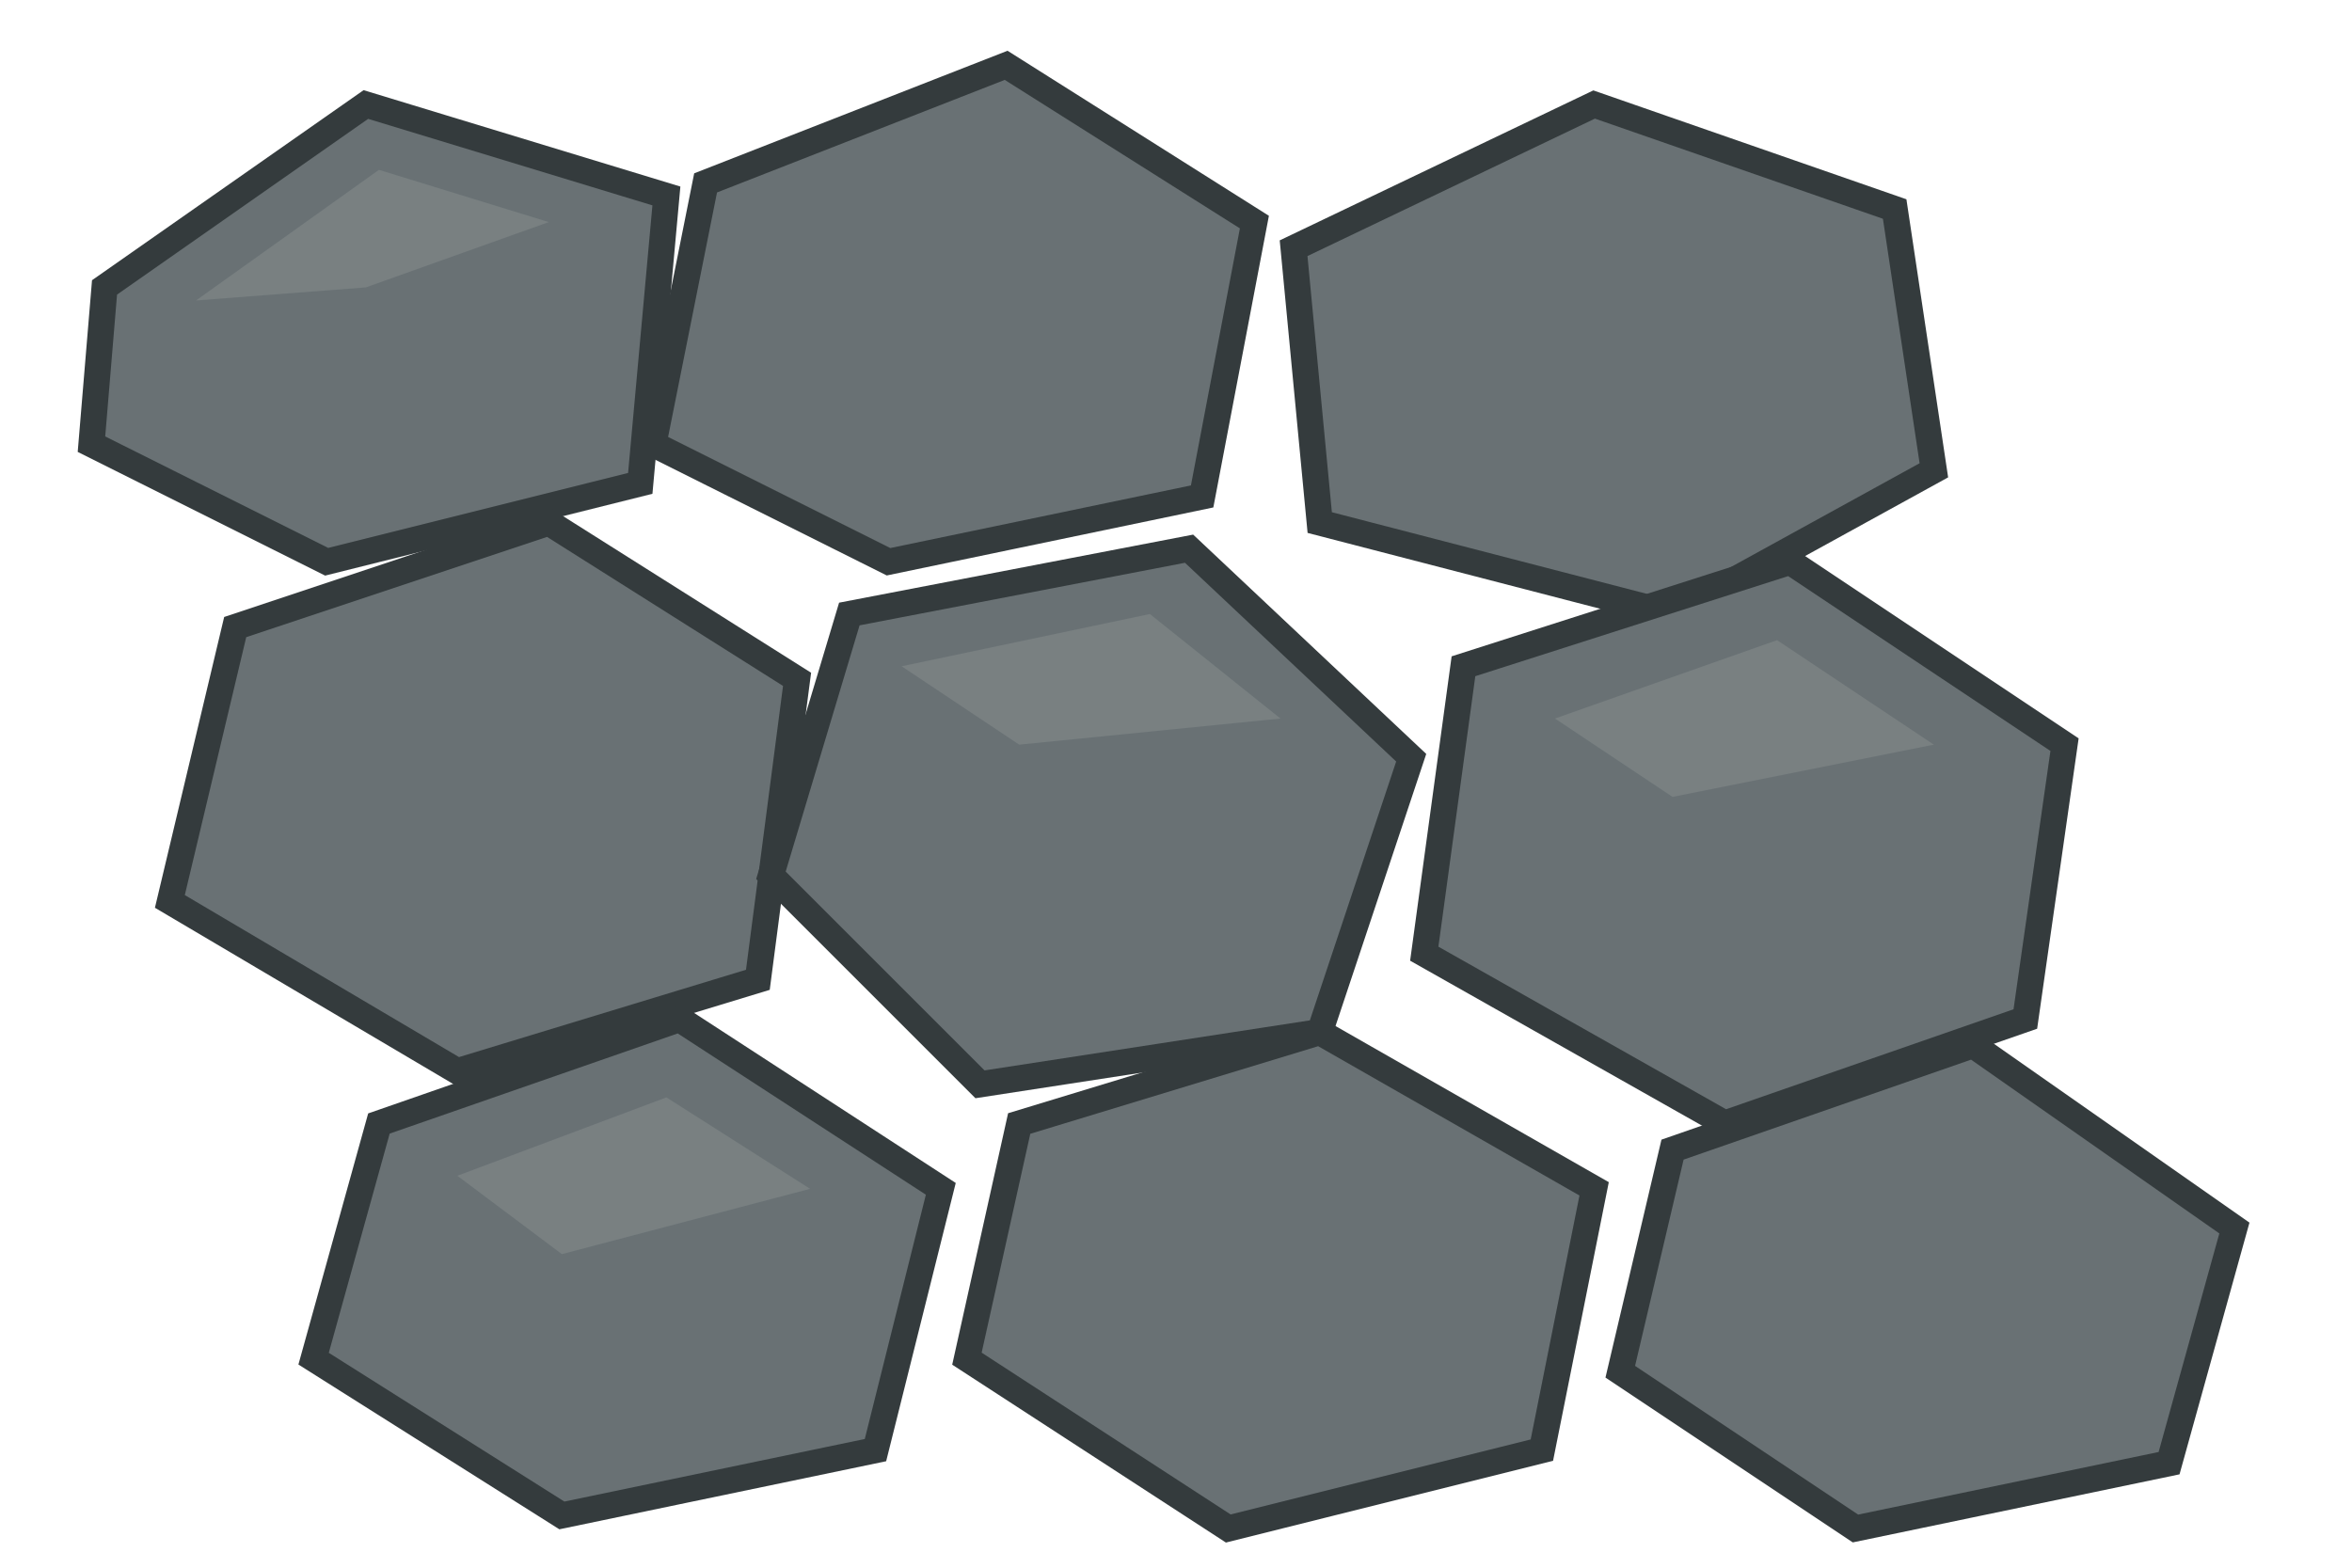
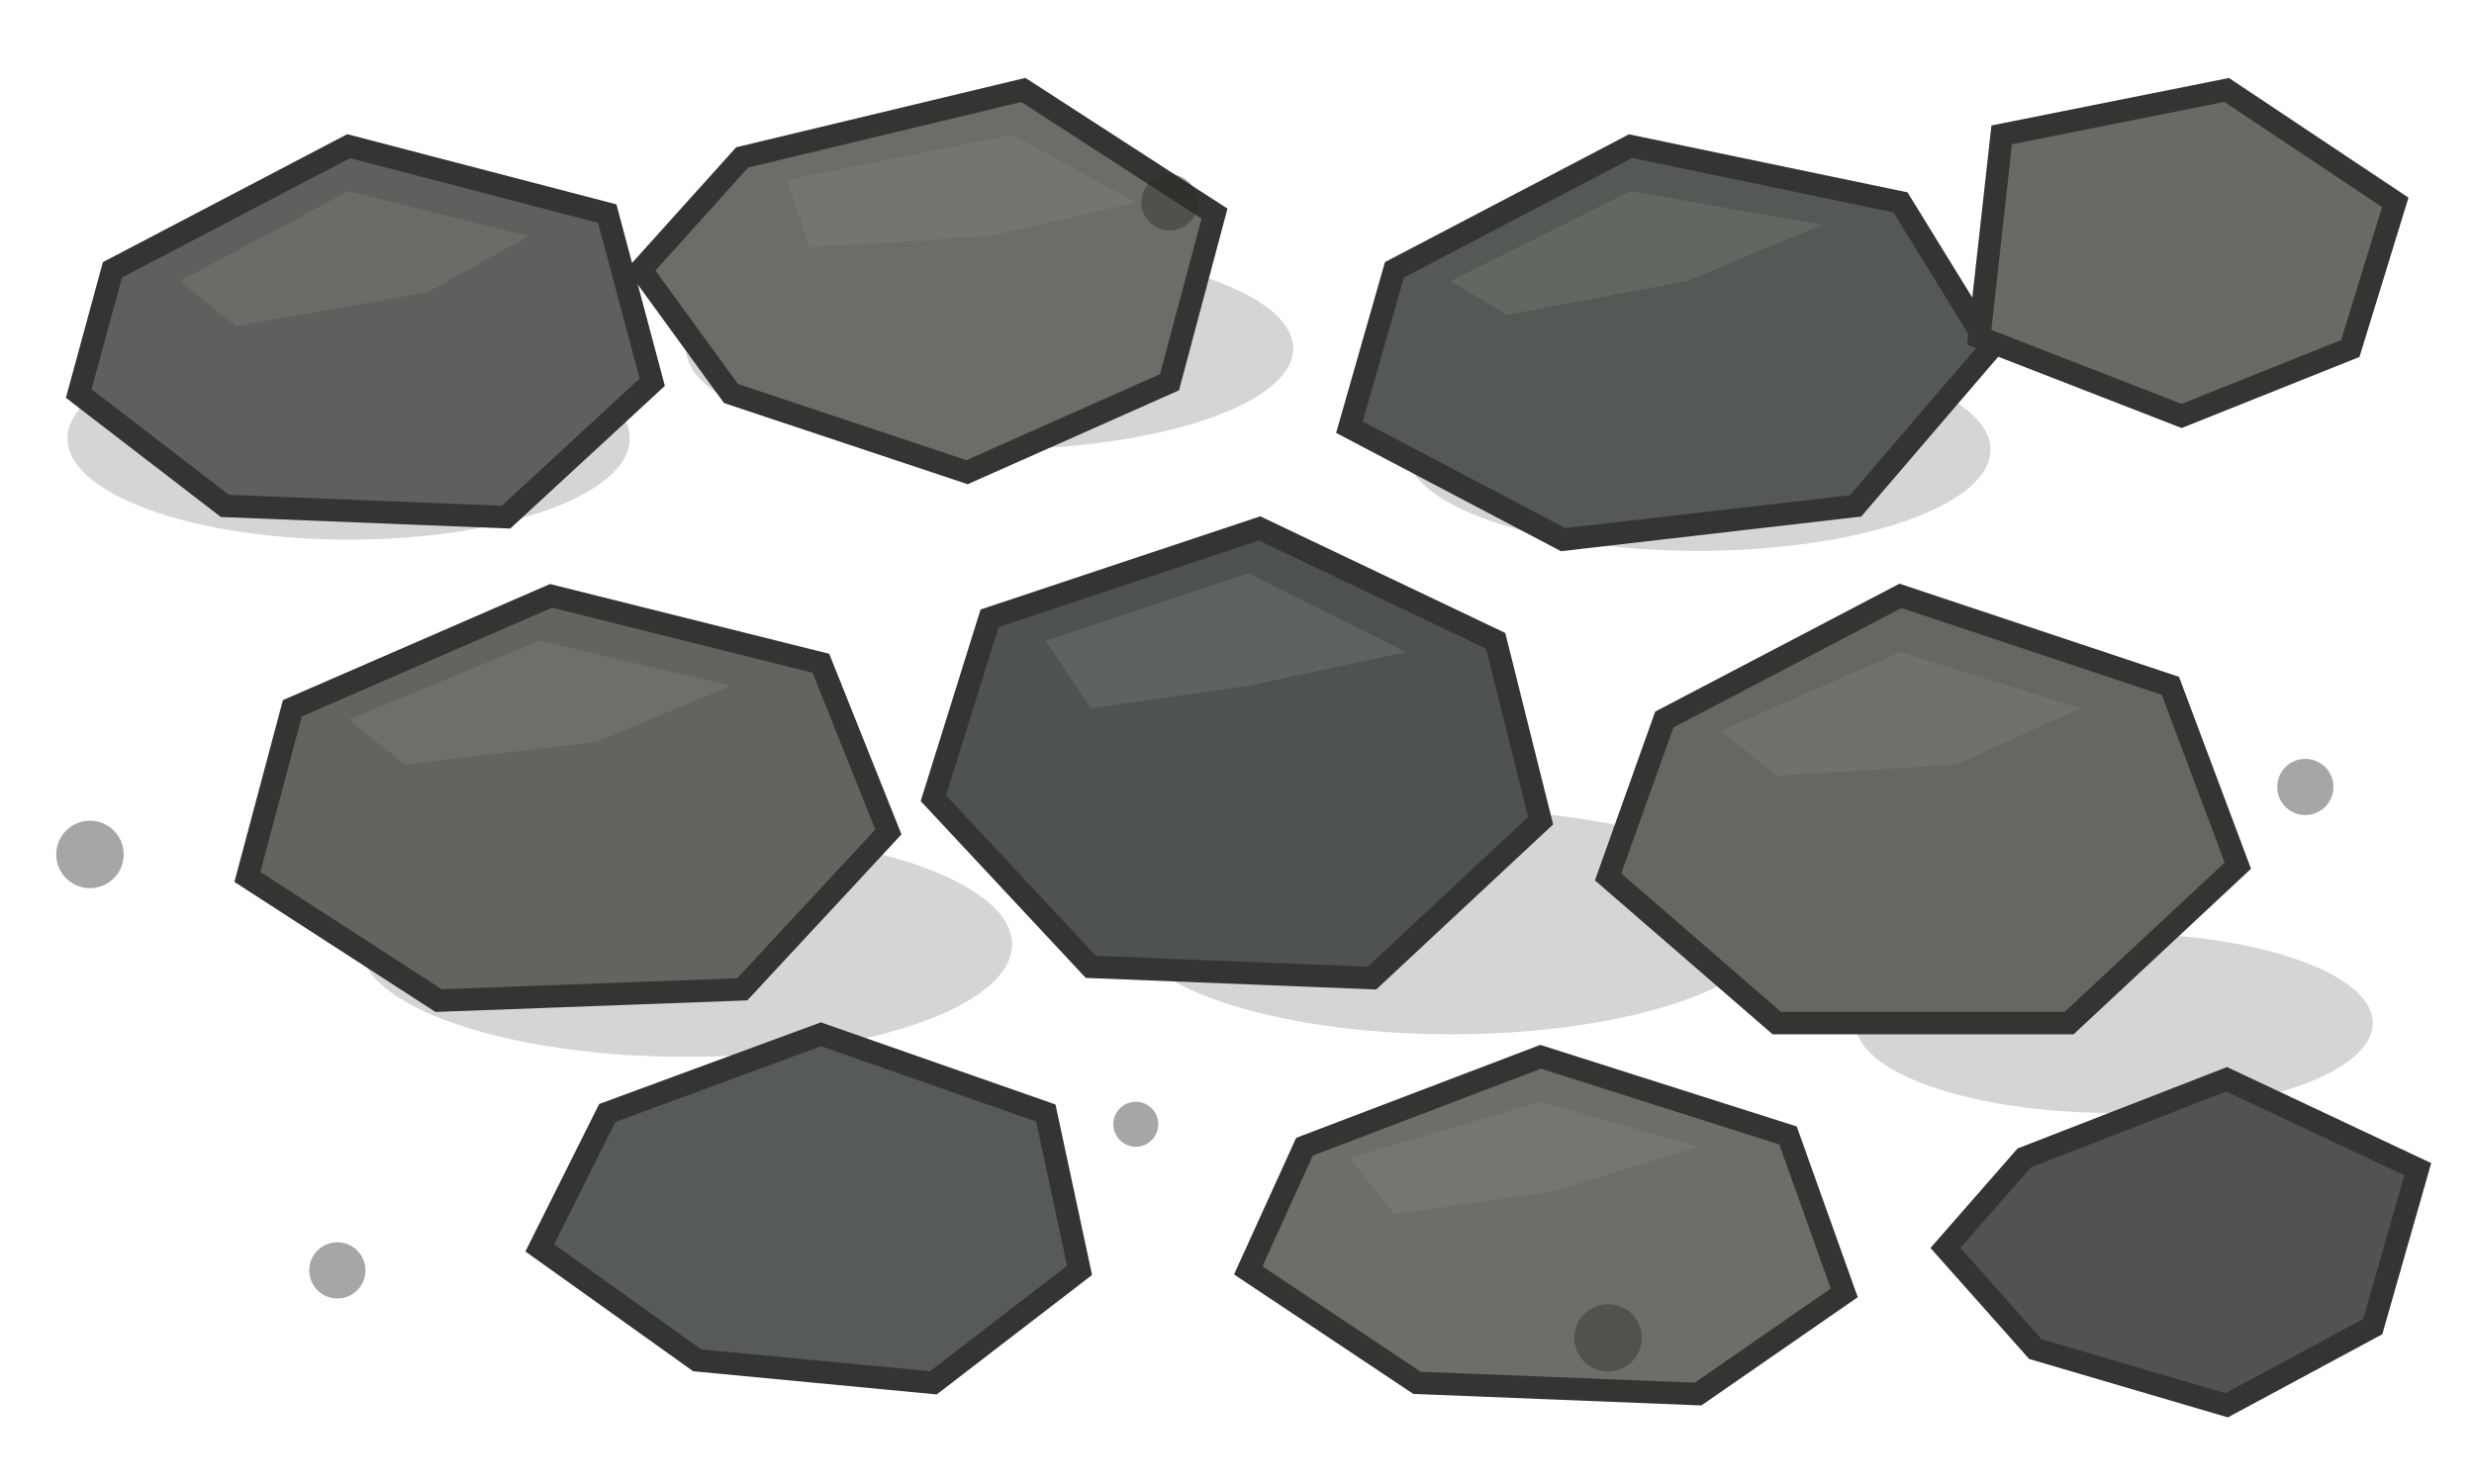
- <svg xmlns="http://www.w3.org/2000/svg" width="180" height="120" viewBox="0 0 180 120">
-   <g fill="#697174" stroke="#343b3d" stroke-width="2">
-     <path d="M8 22 28 8 51 15 49 37 25 43 7 34z" />
-     <path d="M54 14 77 5 96 17 92 38 68 43 50 34z" />
-     <path d="M99 19 122 8 145 16 148 36 128 47 101 40z" />
-     <path d="M18 48 42 40 61 52 58 75 35 82 13 69z" />
-     <path d="M65 47 91 42 108 58 101 79 75 83 59 67z" />
-     <path d="M112 51 137 43 158 57 155 78 132 86 109 73z" />
-     <path d="M29 86 52 78 72 91 67 111 43 116 24 104z" />
-     <path d="M78 86 101 79 122 91 118 111 94 117 74 104z" />
-     <path d="M128 88 151 80 171 94 166 112 142 117 124 105z" />
+ <svg xmlns="http://www.w3.org/2000/svg" width="220" height="132" viewBox="0 0 220 132">
+   <g fill="#151714" opacity=".18">
+     <ellipse cx="31" cy="39" rx="25" ry="9" />
+     <ellipse cx="88" cy="31" rx="27" ry="9" />
+     <ellipse cx="151" cy="40" rx="26" ry="9" />
+     <ellipse cx="61" cy="84" rx="29" ry="10" />
+     <ellipse cx="129" cy="82" rx="29" ry="10" />
+     <ellipse cx="188" cy="91" rx="23" ry="8" />
  </g>
-   <g fill="#8b9291" opacity=".45">
-     <path d="M15 23 29 13 42 17 28 22z" />
-     <path d="M69 51 88 47 98 55 78 57z" />
-     <path d="M119 55 136 49 148 57 128 61z" />
-     <path d="M35 90 51 84 62 91 43 96z" />
+   <g stroke="#343532" stroke-width="2">
+     <path d="M10 24 31 13 54 19 58 34 45 46 20 45 7 35z" fill="#5d605c" />
+     <path d="M66 14 91 8 108 19 104 34 86 42 65 35 57 24z" fill="#6b6d68" />
+     <path d="M124 24 145 13 169 18 177 31 165 45 139 48 120 38z" fill="#555955" />
+     <path d="M178 12 198 8 213 18 209 31 194 37 176 30z" fill="#696a63" />
+     <path d="M26 63 49 53 73 59 79 74 66 88 39 89 22 78z" fill="#62645f" />
+     <path d="M88 55 112 47 133 57 137 73 122 87 97 86 83 71z" fill="#4f5350" />
+     <path d="M148 64 169 53 193 61 199 77 184 91 158 91 143 78z" fill="#666761" />
+     <path d="M54 99 73 92 93 99 96 113 83 123 62 121 48 111z" fill="#575b57" />
+     <path d="M116 102 137 94 159 101 164 115 151 124 126 123 111 113z" fill="#6c6e68" />
+     <path d="M180 103 198 96 215 104 211 118 198 125 181 120 173 111z" fill="#50534f" />
+   </g>
+   <g fill="#8a8c84" opacity=".28">
+     <path d="M16 25 31 17 47 21 38 26 21 29z" />
+     <path d="M70 16 90 12 101 18 88 21 72 22z" />
+     <path d="M129 25 145 17 162 20 150 25 134 28z" />
+     <path d="M31 64 48 57 65 61 53 66 36 68z" />
+     <path d="M93 57 111 51 125 58 111 61 97 63z" />
+     <path d="M153 65 169 58 185 63 174 68 158 69z" />
+     <path d="M120 103 137 98 151 102 138 106 124 108z" />
+   </g>
+   <g fill="#2b2a26" opacity=".42">
+     <circle cx="8" cy="76" r="3" />
+     <circle cx="104" cy="18" r="2.5" />
+     <circle cx="143" cy="119" r="3" />
+     <circle cx="205" cy="70" r="2.5" />
+     <circle cx="101" cy="100" r="2" />
+     <circle cx="30" cy="113" r="2.5" />
  </g>
</svg>
